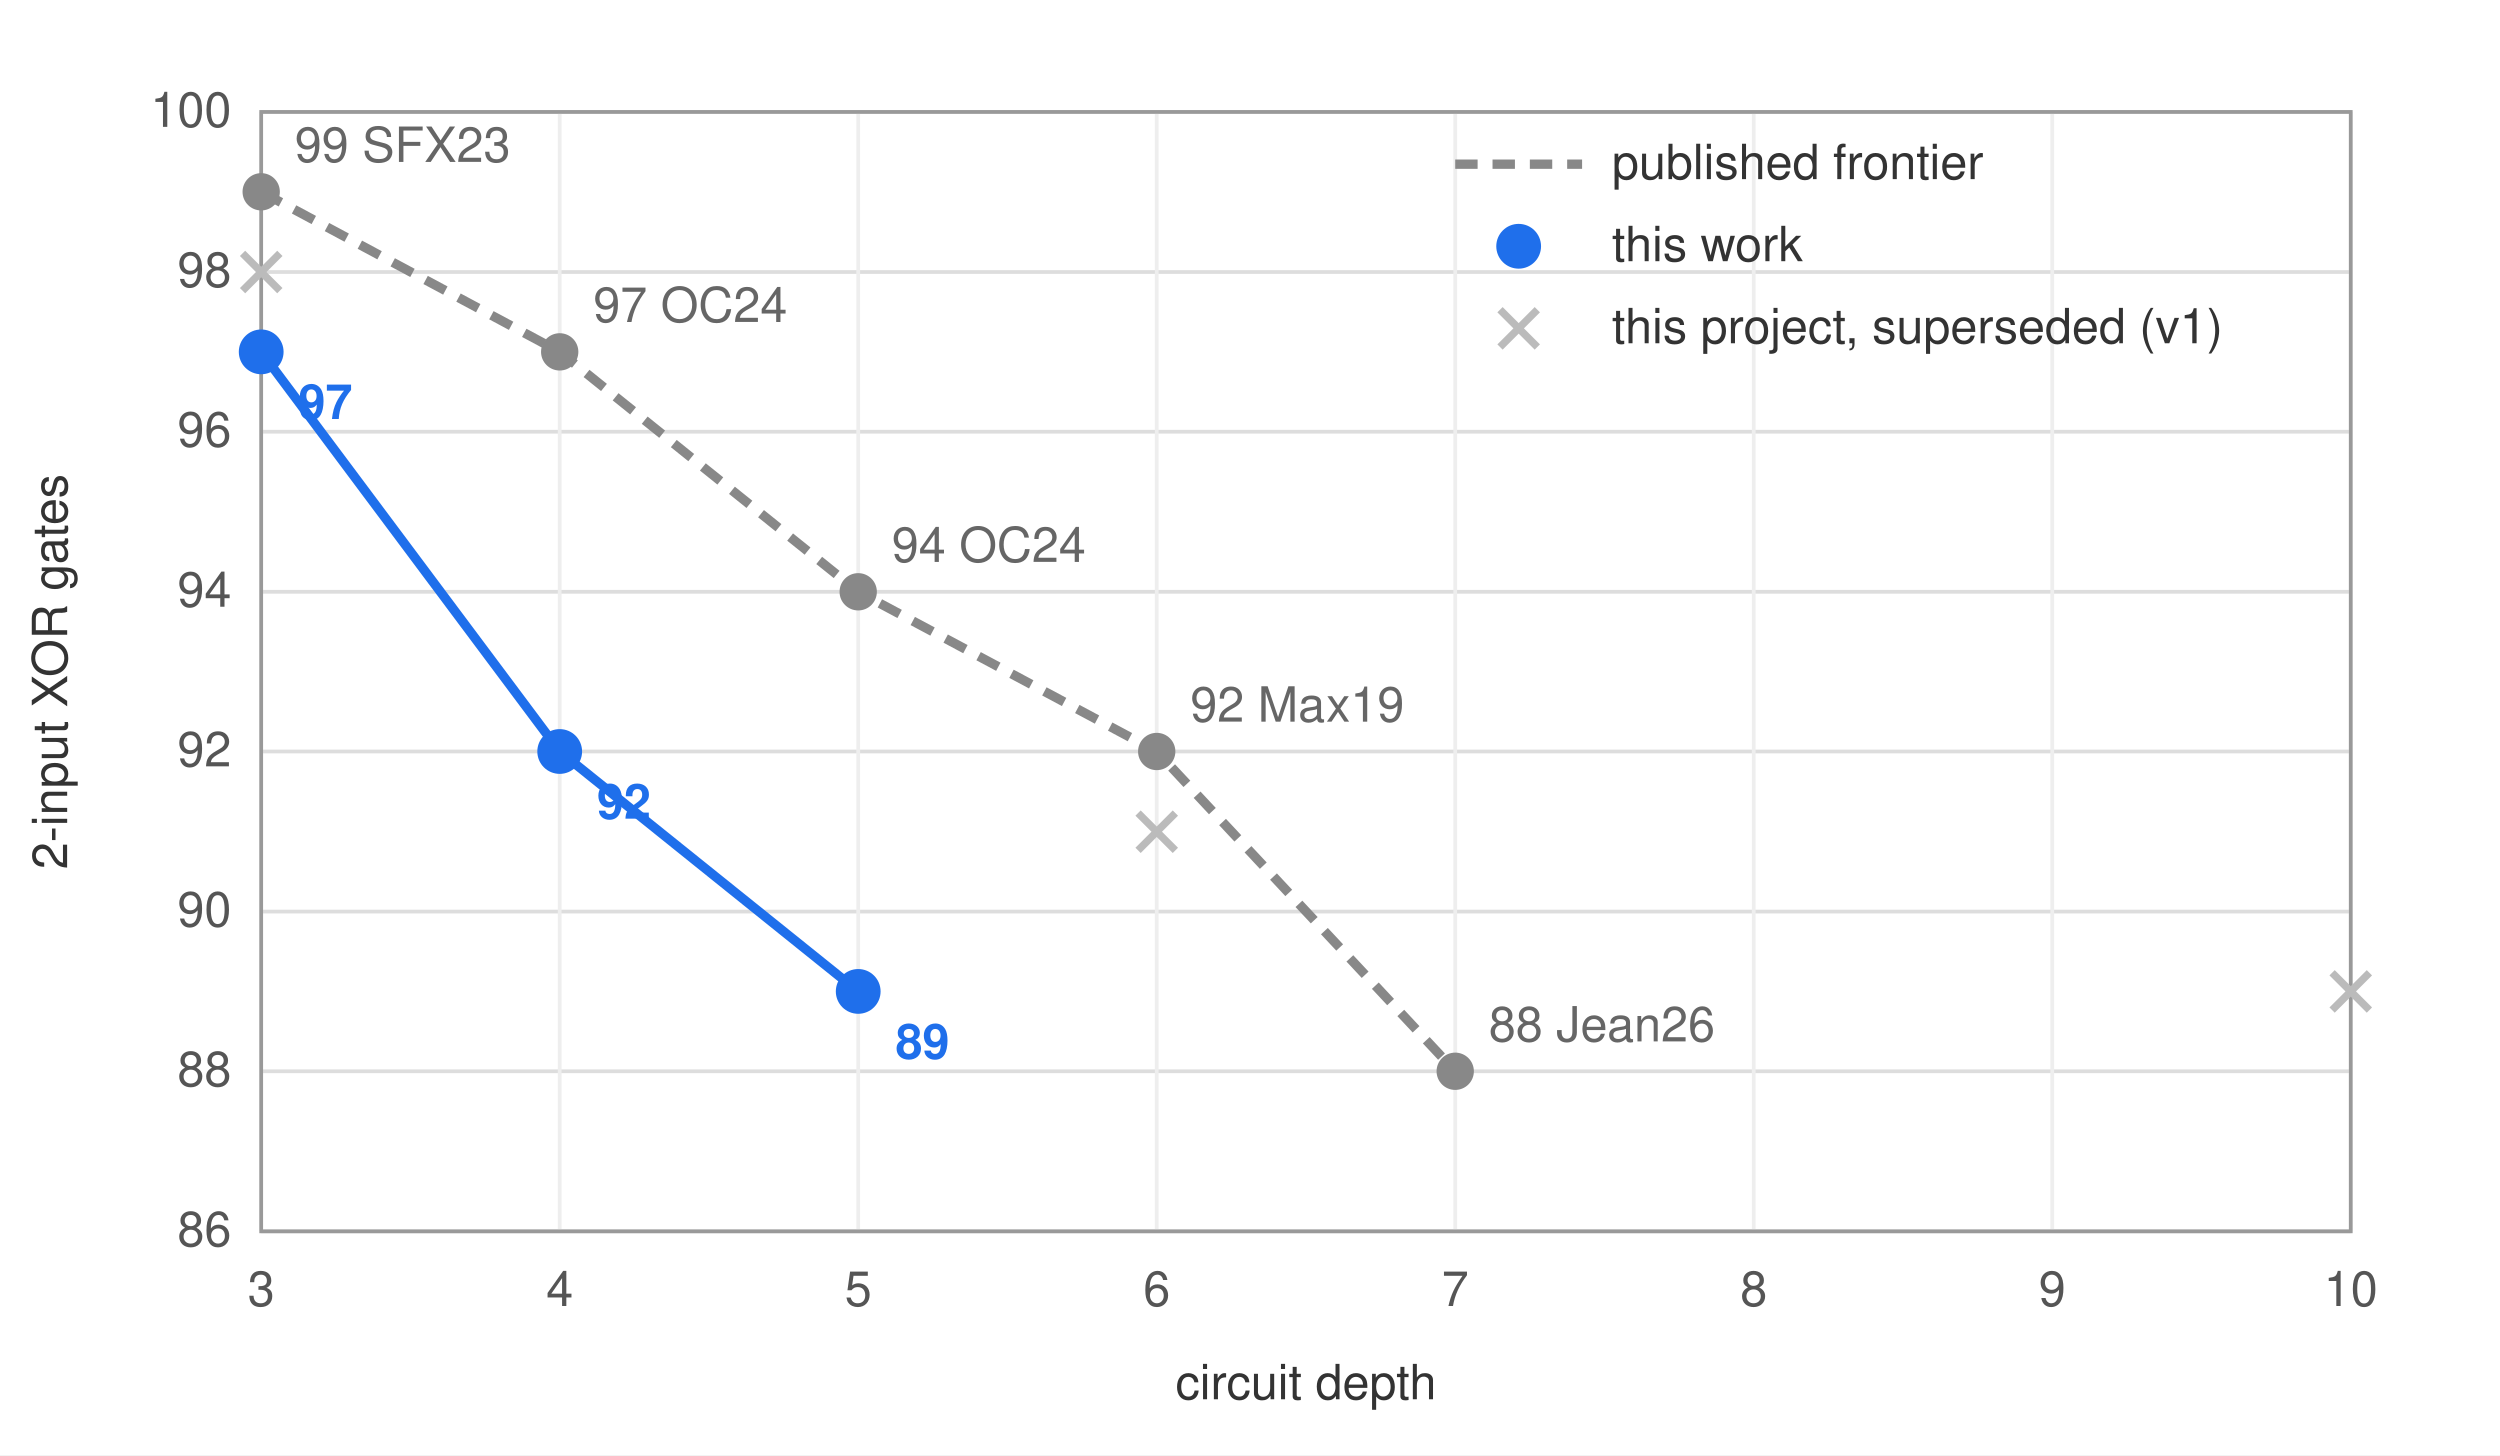
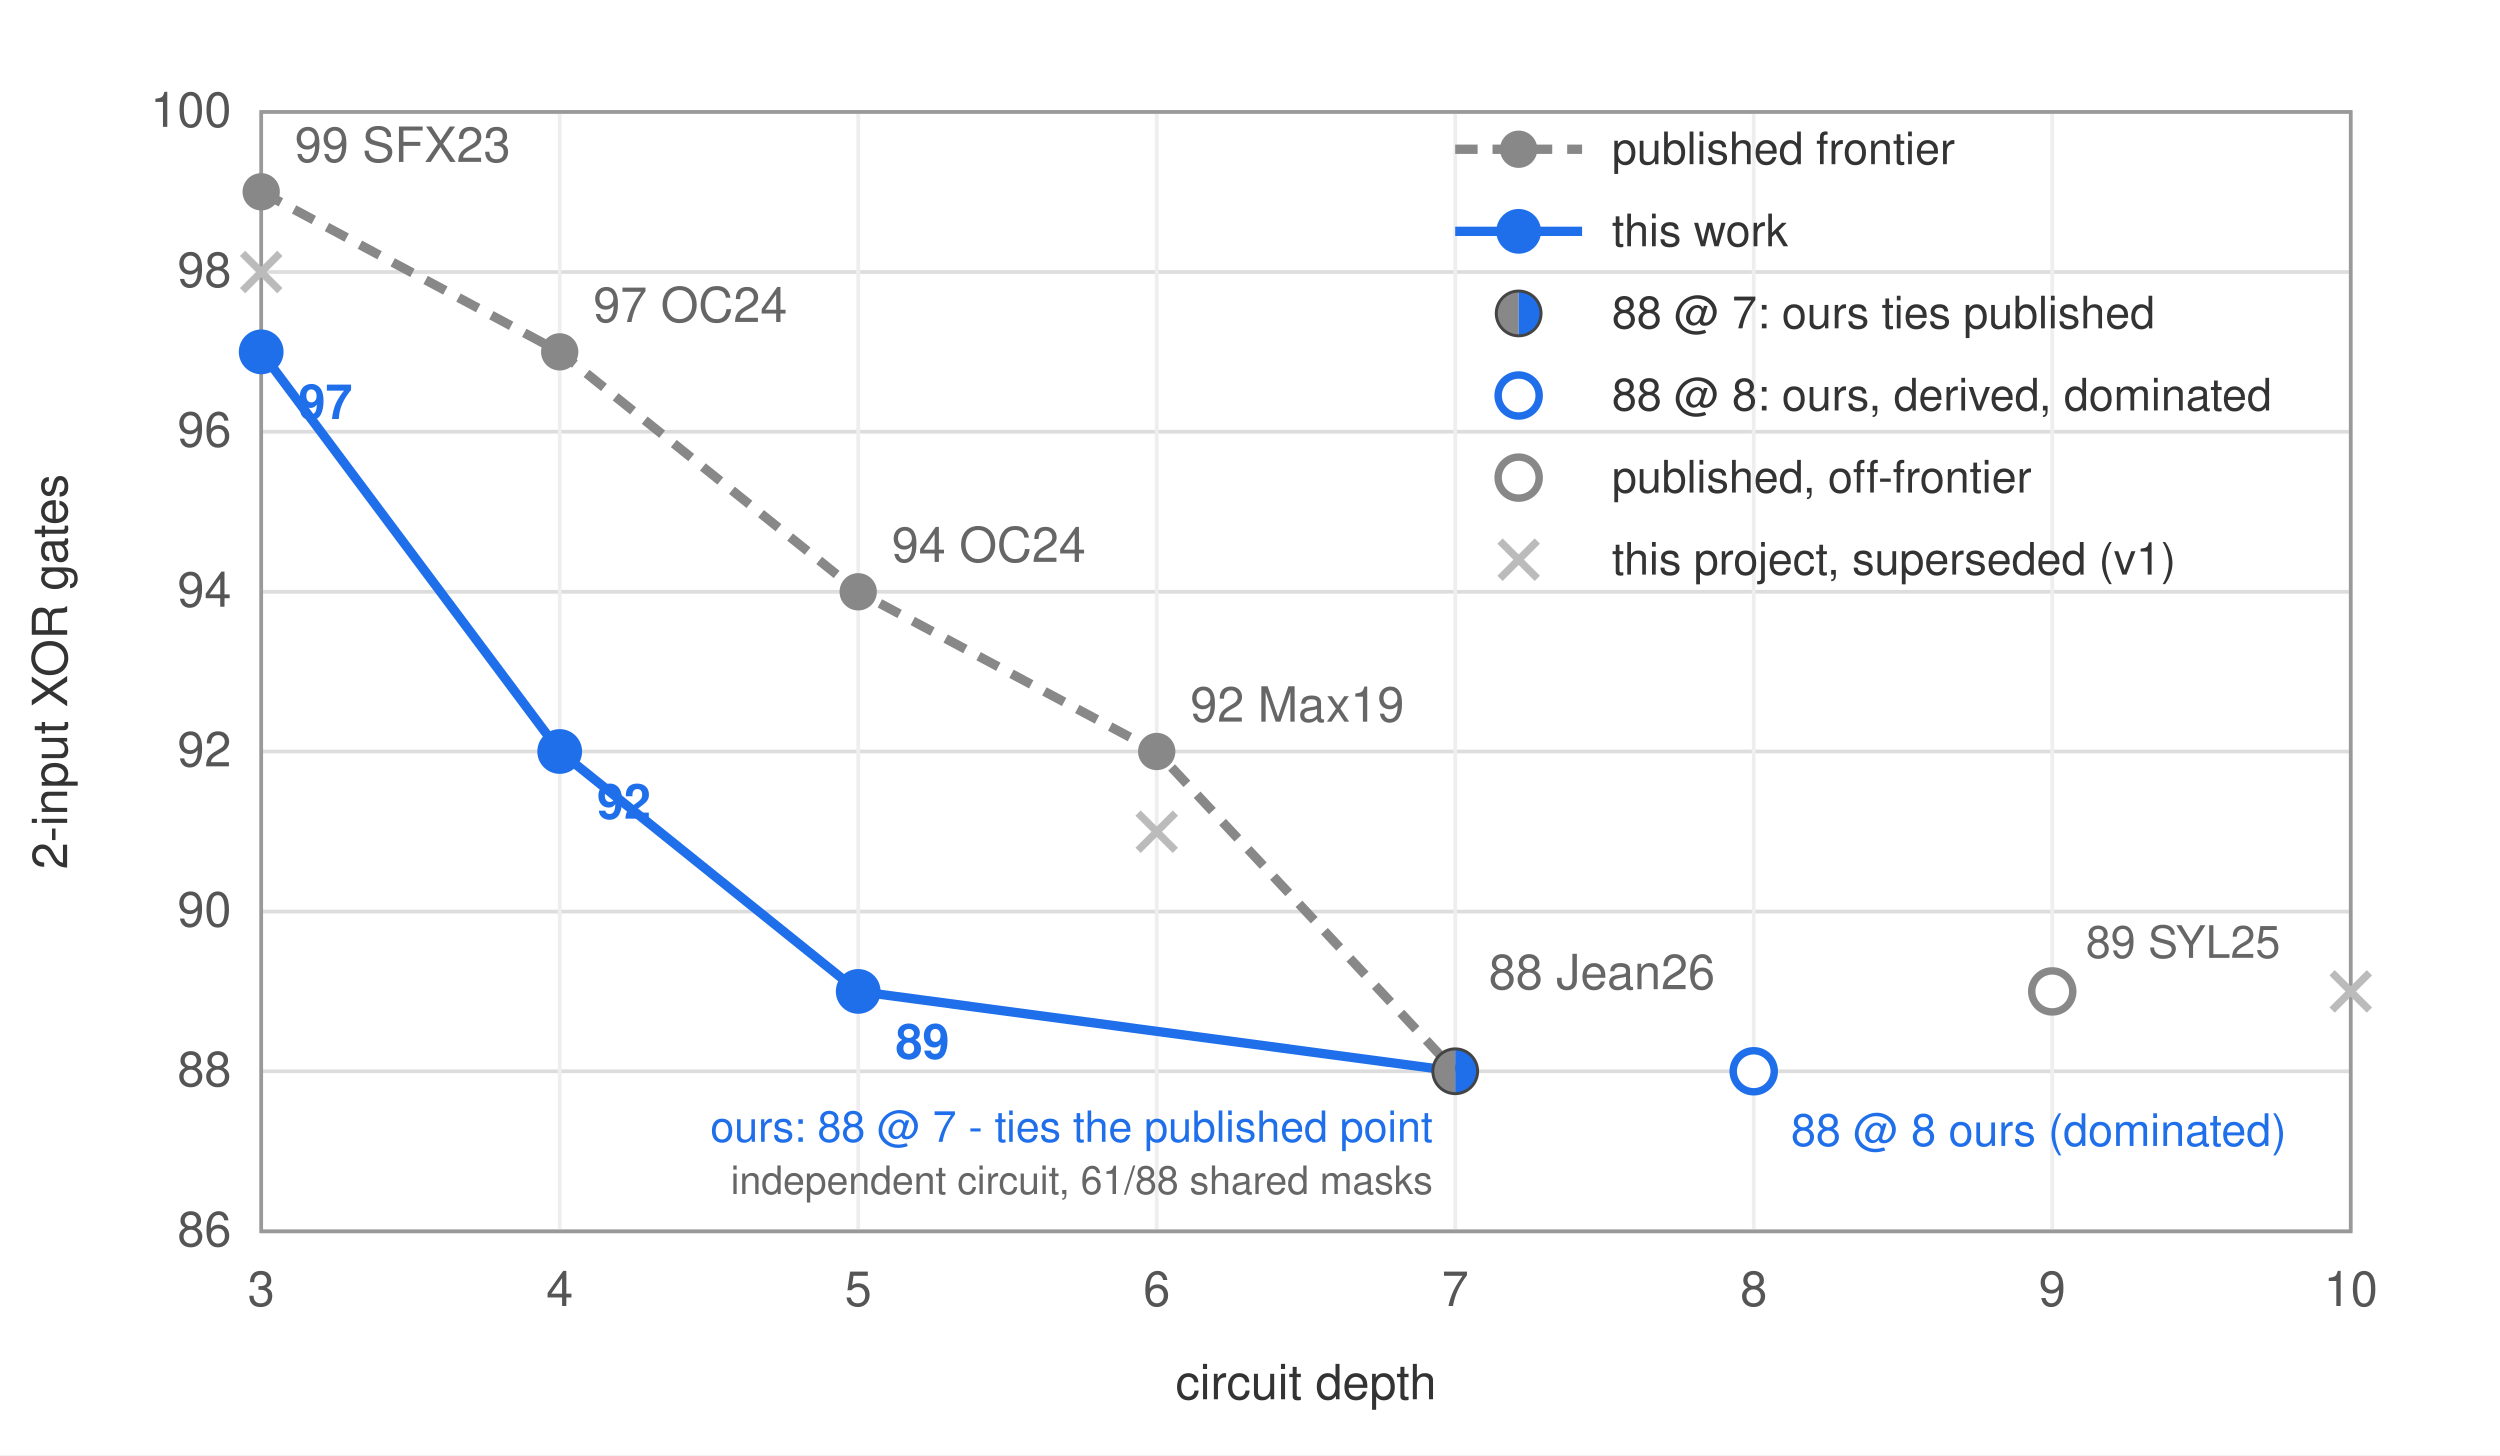
- <svg xmlns="http://www.w3.org/2000/svg" viewBox="0 0 670 390" font-family="Helvetica,Arial,sans-serif" font-size="13">
+ <svg xmlns="http://www.w3.org/2000/svg" viewBox="0 0 670 390" font-family="Helvetica,Arial,sans-serif" font-size="13" role="img" aria-labelledby="ftitle fdesc">
  <rect x="0" y="0" width="670" height="390" fill="white" />
  <line x1="70" y1="330.0" x2="630" y2="330.0" stroke="#dddddd" stroke-width="1" />
  <text x="62" y="334.0" text-anchor="end" fill="#555555">86</text>
  <line x1="70" y1="287.1" x2="630" y2="287.1" stroke="#dddddd" stroke-width="1" />
  <text x="62" y="291.1" text-anchor="end" fill="#555555">88</text>
  <line x1="70" y1="244.3" x2="630" y2="244.3" stroke="#dddddd" stroke-width="1" />
  <text x="62" y="248.3" text-anchor="end" fill="#555555">90</text>
  <line x1="70" y1="201.4" x2="630" y2="201.4" stroke="#dddddd" stroke-width="1" />
  <text x="62" y="205.4" text-anchor="end" fill="#555555">92</text>
  <line x1="70" y1="158.6" x2="630" y2="158.6" stroke="#dddddd" stroke-width="1" />
  <text x="62" y="162.6" text-anchor="end" fill="#555555">94</text>
  <line x1="70" y1="115.7" x2="630" y2="115.7" stroke="#dddddd" stroke-width="1" />
  <text x="62" y="119.7" text-anchor="end" fill="#555555">96</text>
  <line x1="70" y1="72.9" x2="630" y2="72.9" stroke="#dddddd" stroke-width="1" />
  <text x="62" y="76.9" text-anchor="end" fill="#555555">98</text>
  <line x1="70" y1="30.0" x2="630" y2="30.0" stroke="#dddddd" stroke-width="1" />
  <text x="62" y="34.0" text-anchor="end" fill="#555555">100</text>
  <line x1="70.0" y1="30" x2="70.0" y2="330" stroke="#eeeeee" stroke-width="1" />
  <text x="70.0" y="350" text-anchor="middle" fill="#555555">3</text>
  <line x1="150.0" y1="30" x2="150.0" y2="330" stroke="#eeeeee" stroke-width="1" />
  <text x="150.0" y="350" text-anchor="middle" fill="#555555">4</text>
  <line x1="230.0" y1="30" x2="230.0" y2="330" stroke="#eeeeee" stroke-width="1" />
  <text x="230.0" y="350" text-anchor="middle" fill="#555555">5</text>
  <line x1="310.0" y1="30" x2="310.0" y2="330" stroke="#eeeeee" stroke-width="1" />
  <text x="310.0" y="350" text-anchor="middle" fill="#555555">6</text>
  <line x1="390.0" y1="30" x2="390.0" y2="330" stroke="#eeeeee" stroke-width="1" />
  <text x="390.0" y="350" text-anchor="middle" fill="#555555">7</text>
  <line x1="470.0" y1="30" x2="470.0" y2="330" stroke="#eeeeee" stroke-width="1" />
  <text x="470.0" y="350" text-anchor="middle" fill="#555555">8</text>
  <line x1="550.0" y1="30" x2="550.0" y2="330" stroke="#eeeeee" stroke-width="1" />
  <text x="550.0" y="350" text-anchor="middle" fill="#555555">9</text>
  <line x1="630.0" y1="30" x2="630.0" y2="330" stroke="#eeeeee" stroke-width="1" />
  <text x="630.0" y="350" text-anchor="middle" fill="#555555">10</text>
  <rect x="70" y="30" width="560" height="300" fill="none" stroke="#999999" />
  <text x="350" y="375" text-anchor="middle" fill="#333333">circuit depth</text>
  <text x="18" y="180" text-anchor="middle" fill="#333333" transform="rotate(-90 18 180)">2-input XOR gates</text>
  <polyline points="70.0,51.4 150.0,94.3 230.0,158.6 310.0,201.4 390.0,287.1" fill="none" stroke="#888888" stroke-width="2.5" stroke-dasharray="6,4" />
  <circle cx="70.0" cy="51.4" r="5" fill="#888888" />
  <text x="79.0" y="43.4" fill="#666666">99 SFX23</text>
  <circle cx="150.0" cy="94.3" r="5" fill="#888888" />
  <text x="159.0" y="86.3" fill="#666666">97 OC24</text>
  <circle cx="230.0" cy="158.6" r="5" fill="#888888" />
  <text x="239.0" y="150.6" fill="#666666">94 OC24</text>
  <circle cx="310.0" cy="201.4" r="5" fill="#888888" />
  <text x="319.0" y="193.4" fill="#666666">92 Max19</text>
-   <circle cx="390.0" cy="287.1" r="5" fill="#888888" />
-   <text x="399.0" y="279.1" fill="#666666">88 Jean26</text>
+   <text x="399.0" y="265.1" fill="#666666">88 Jean26</text>
+   <circle cx="550.0" cy="265.7" r="5.5" fill="#ffffff" stroke="#888888" stroke-width="2" />
+   <text x="559.0" y="256.7" font-size="12" fill="#666666">89 SYL25</text>
  <path d="M65.0 67.9 L75.0 77.9 M65.0 77.9 L75.0 67.9" stroke="#bbbbbb" stroke-width="2" />
  <path d="M305.0 217.9 L315.0 227.9 M305.0 227.9 L315.0 217.9" stroke="#bbbbbb" stroke-width="2" />
  <path d="M625.0 260.7 L635.0 270.7 M625.0 270.7 L635.0 260.7" stroke="#bbbbbb" stroke-width="2" />
-   <polyline points="70.0,94.3 150.0,201.4 230.0,265.7" fill="none" stroke="#1f6feb" stroke-width="2.5" />
+   <polyline points="70.0,94.3 150.0,201.4 230.0,265.7 390.0,287.1" fill="none" stroke="#1f6feb" stroke-width="2.5" />
  <circle cx="70.0" cy="94.3" r="6" fill="#1f6feb" />
  <text x="80.0" y="112.3" font-weight="bold" fill="#1f6feb">97</text>
  <circle cx="150.0" cy="201.4" r="6" fill="#1f6feb" />
  <text x="160.0" y="219.4" font-weight="bold" fill="#1f6feb">92</text>
  <circle cx="230.0" cy="265.7" r="6" fill="#1f6feb" />
  <text x="240.0" y="283.7" font-weight="bold" fill="#1f6feb">89</text>
-   <line x1="390" y1="44" x2="424" y2="44" stroke="#888888" stroke-width="2.5" stroke-dasharray="6,4" />
-   <text x="432" y="48" fill="#333333">published frontier</text>
-   <circle cx="407" cy="66" r="6" fill="#1f6feb" />
-   <text x="432" y="70" fill="#333333">this work</text>
-   <path d="M402 83 L412 93 M402 93 L412 83" stroke="#bbbbbb" stroke-width="2" />
-   <text x="432" y="92" fill="#333333">this project, superseded (v1)</text>
+   <path d="M390.0 281.1 A6 6 0 0 0 390.0 293.1 Z" fill="#888888" />
+   <path d="M390.0 281.1 A6 6 0 0 1 390.0 293.1 Z" fill="#1f6feb" />
+   <circle cx="390.0" cy="287.1" r="6" fill="none" stroke="#444444" stroke-width="0.8" />
+   <text x="384.0" y="306" text-anchor="end" font-size="11.5" fill="#1f6feb">ours: 88 @ 7 - ties the published point</text>
+   <text x="384.0" y="320" text-anchor="end" font-size="10.5" fill="#666666">independent circuit, 61/88 shared masks</text>
+   <circle cx="470.0" cy="287.1" r="5.5" fill="#ffffff" stroke="#1f6feb" stroke-width="2" />
+   <text x="480.0" y="307.1" font-size="12" fill="#1f6feb">88 @ 8 ours (dominated)</text>
+   <line x1="390" y1="40" x2="424" y2="40" stroke="#888888" stroke-width="2.5" stroke-dasharray="6,4" />
+   <circle cx="407.0" cy="40.0" r="5" fill="#888888" />
+   <text x="432" y="44" font-size="12" fill="#333333">published frontier</text>
+   <line x1="390" y1="62" x2="424" y2="62" stroke="#1f6feb" stroke-width="2.5" />
+   <circle cx="407.0" cy="62.0" r="6" fill="#1f6feb" />
+   <text x="432" y="66" font-size="12" fill="#333333">this work</text>
+   <path d="M407.0 78.0 A6 6 0 0 0 407.0 90.0 Z" fill="#888888" />
+   <path d="M407.0 78.0 A6 6 0 0 1 407.0 90.0 Z" fill="#1f6feb" />
+   <circle cx="407.0" cy="84.0" r="6" fill="none" stroke="#444444" stroke-width="0.8" />
+   <text x="432" y="88" font-size="12" fill="#333333">88 @ 7: ours ties published</text>
+   <circle cx="407" cy="106" r="5.5" fill="#ffffff" stroke="#1f6feb" stroke-width="2" />
+   <text x="432" y="110" font-size="12" fill="#333333">88 @ 8: ours, derived, dominated</text>
+   <circle cx="407" cy="128" r="5.5" fill="#ffffff" stroke="#888888" stroke-width="2" />
+   <text x="432" y="132" font-size="12" fill="#333333">published, off-frontier</text>
+   <path d="M402.0 145.0 L412.0 155.0 M402.0 155.0 L412.0 145.0" stroke="#bbbbbb" stroke-width="2" />
+   <text x="432" y="154" font-size="12" fill="#333333">this project, superseded (v1)</text>
</svg>
